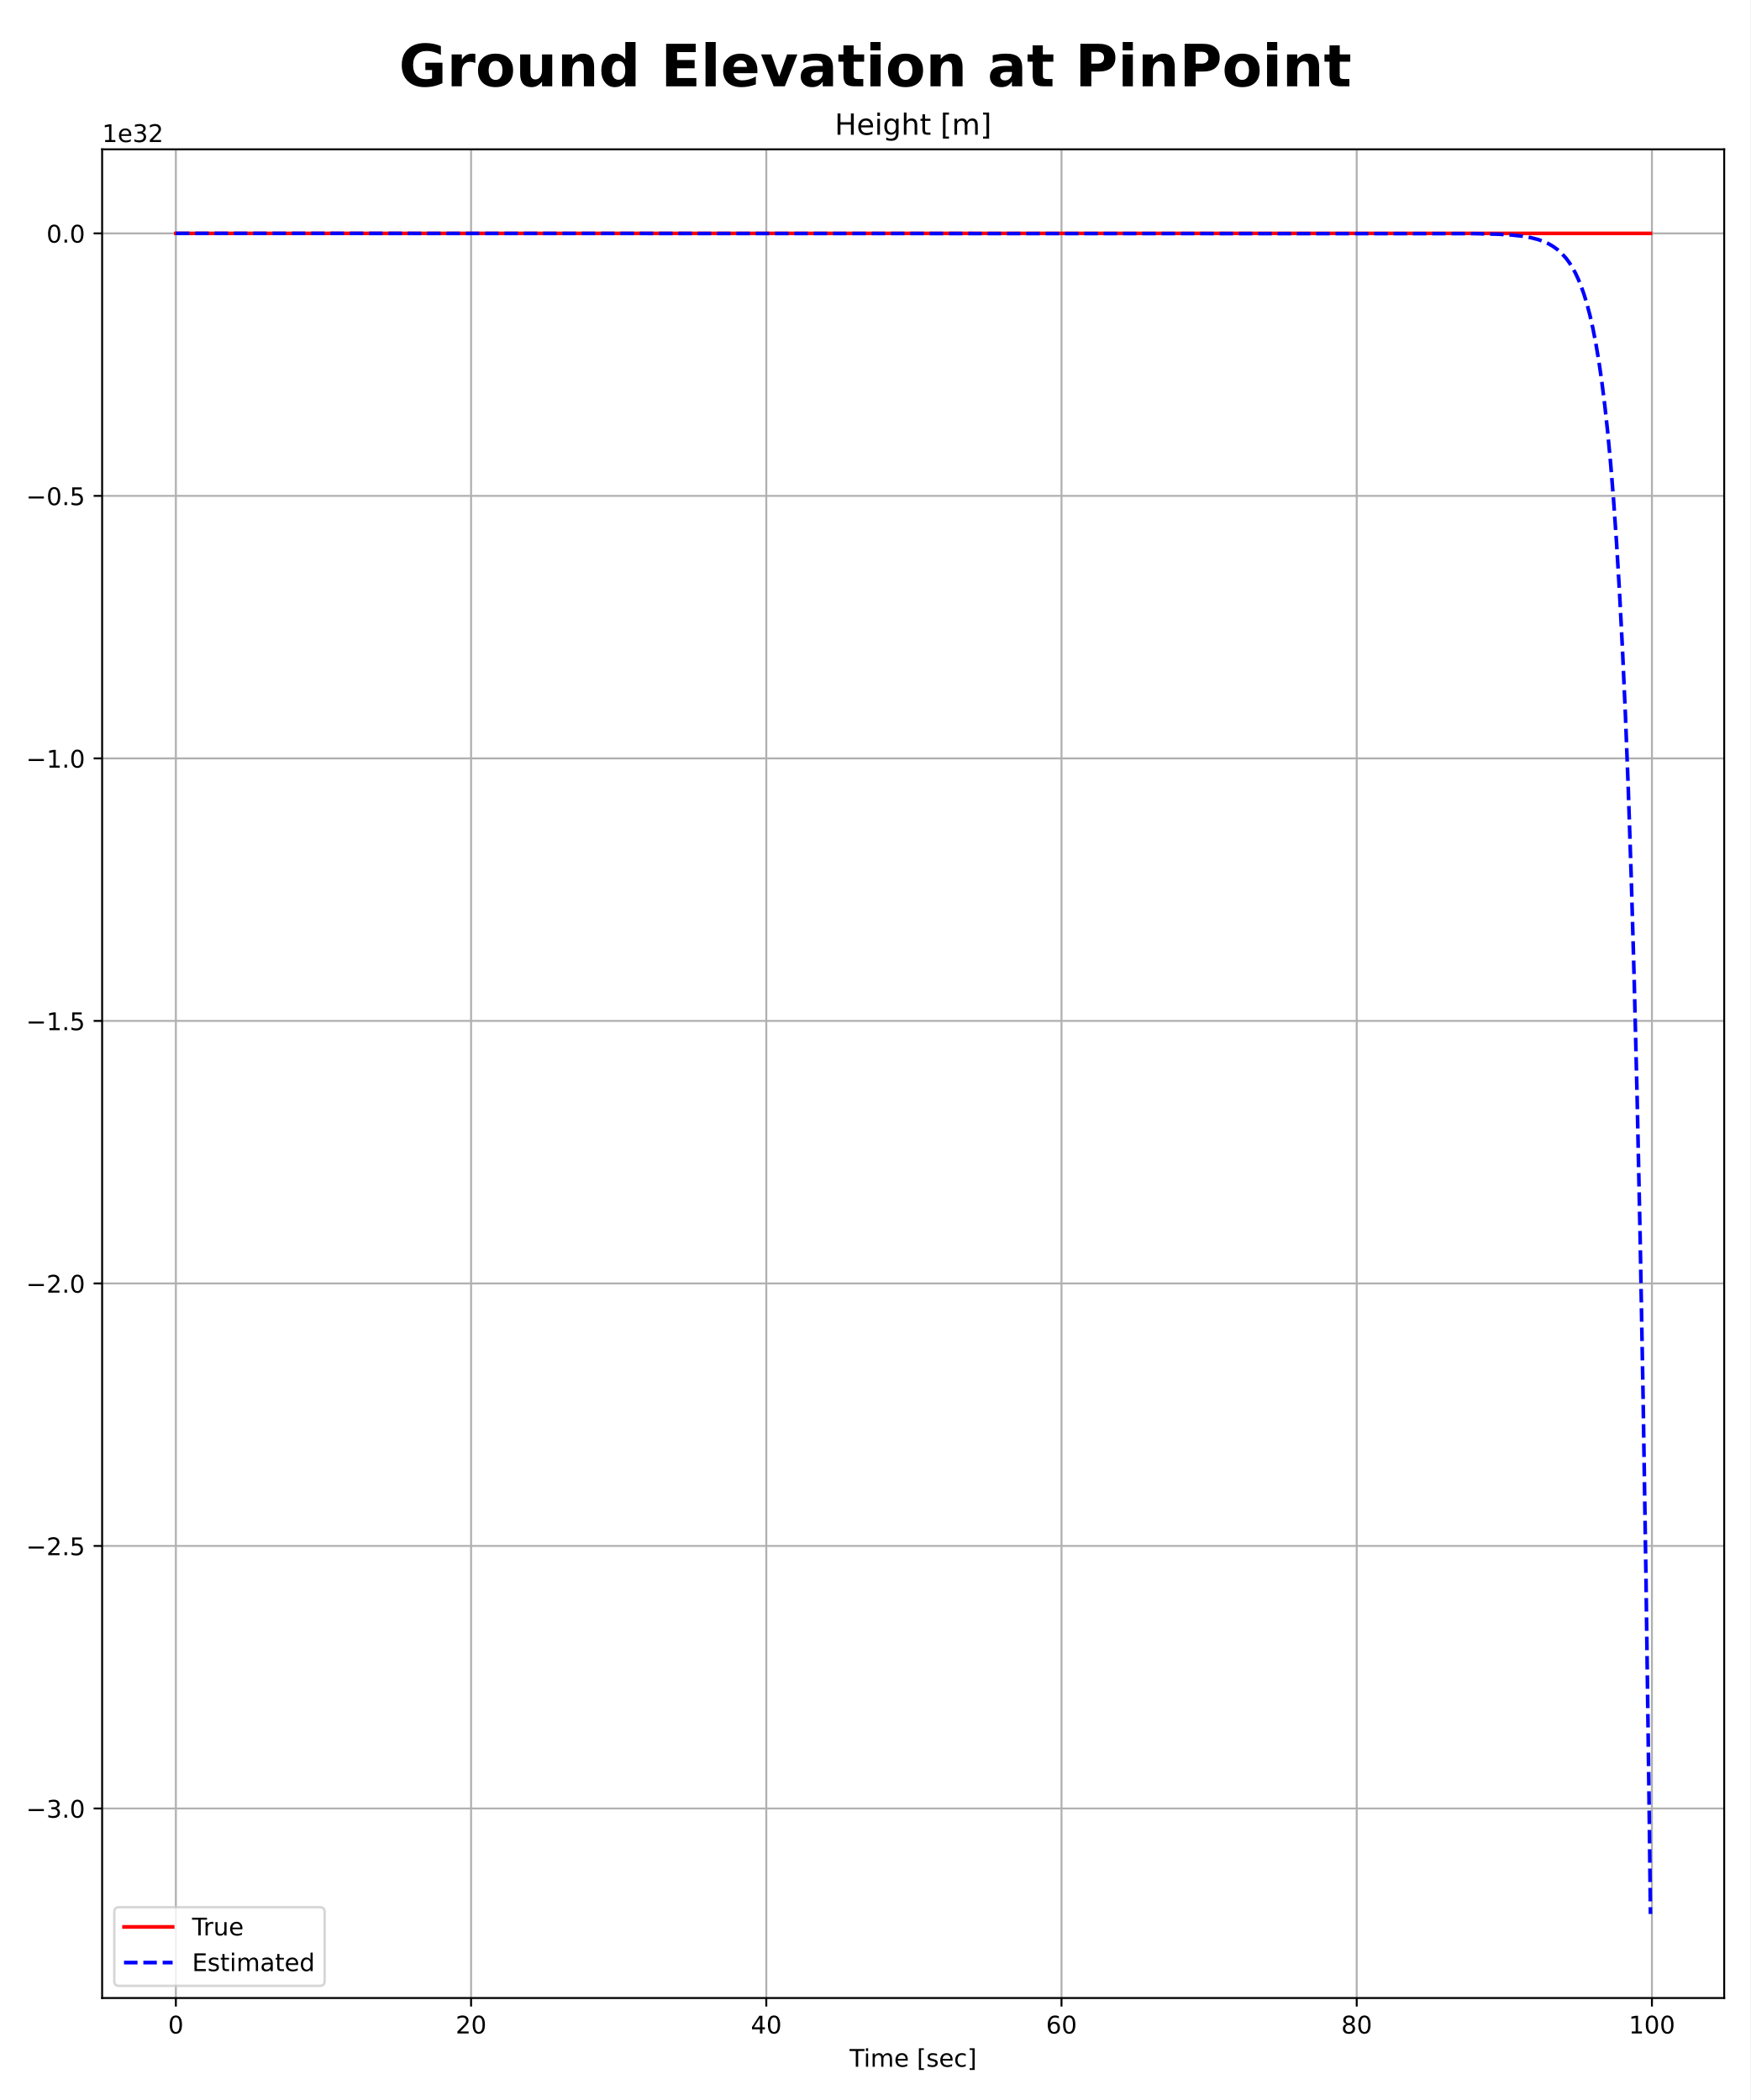
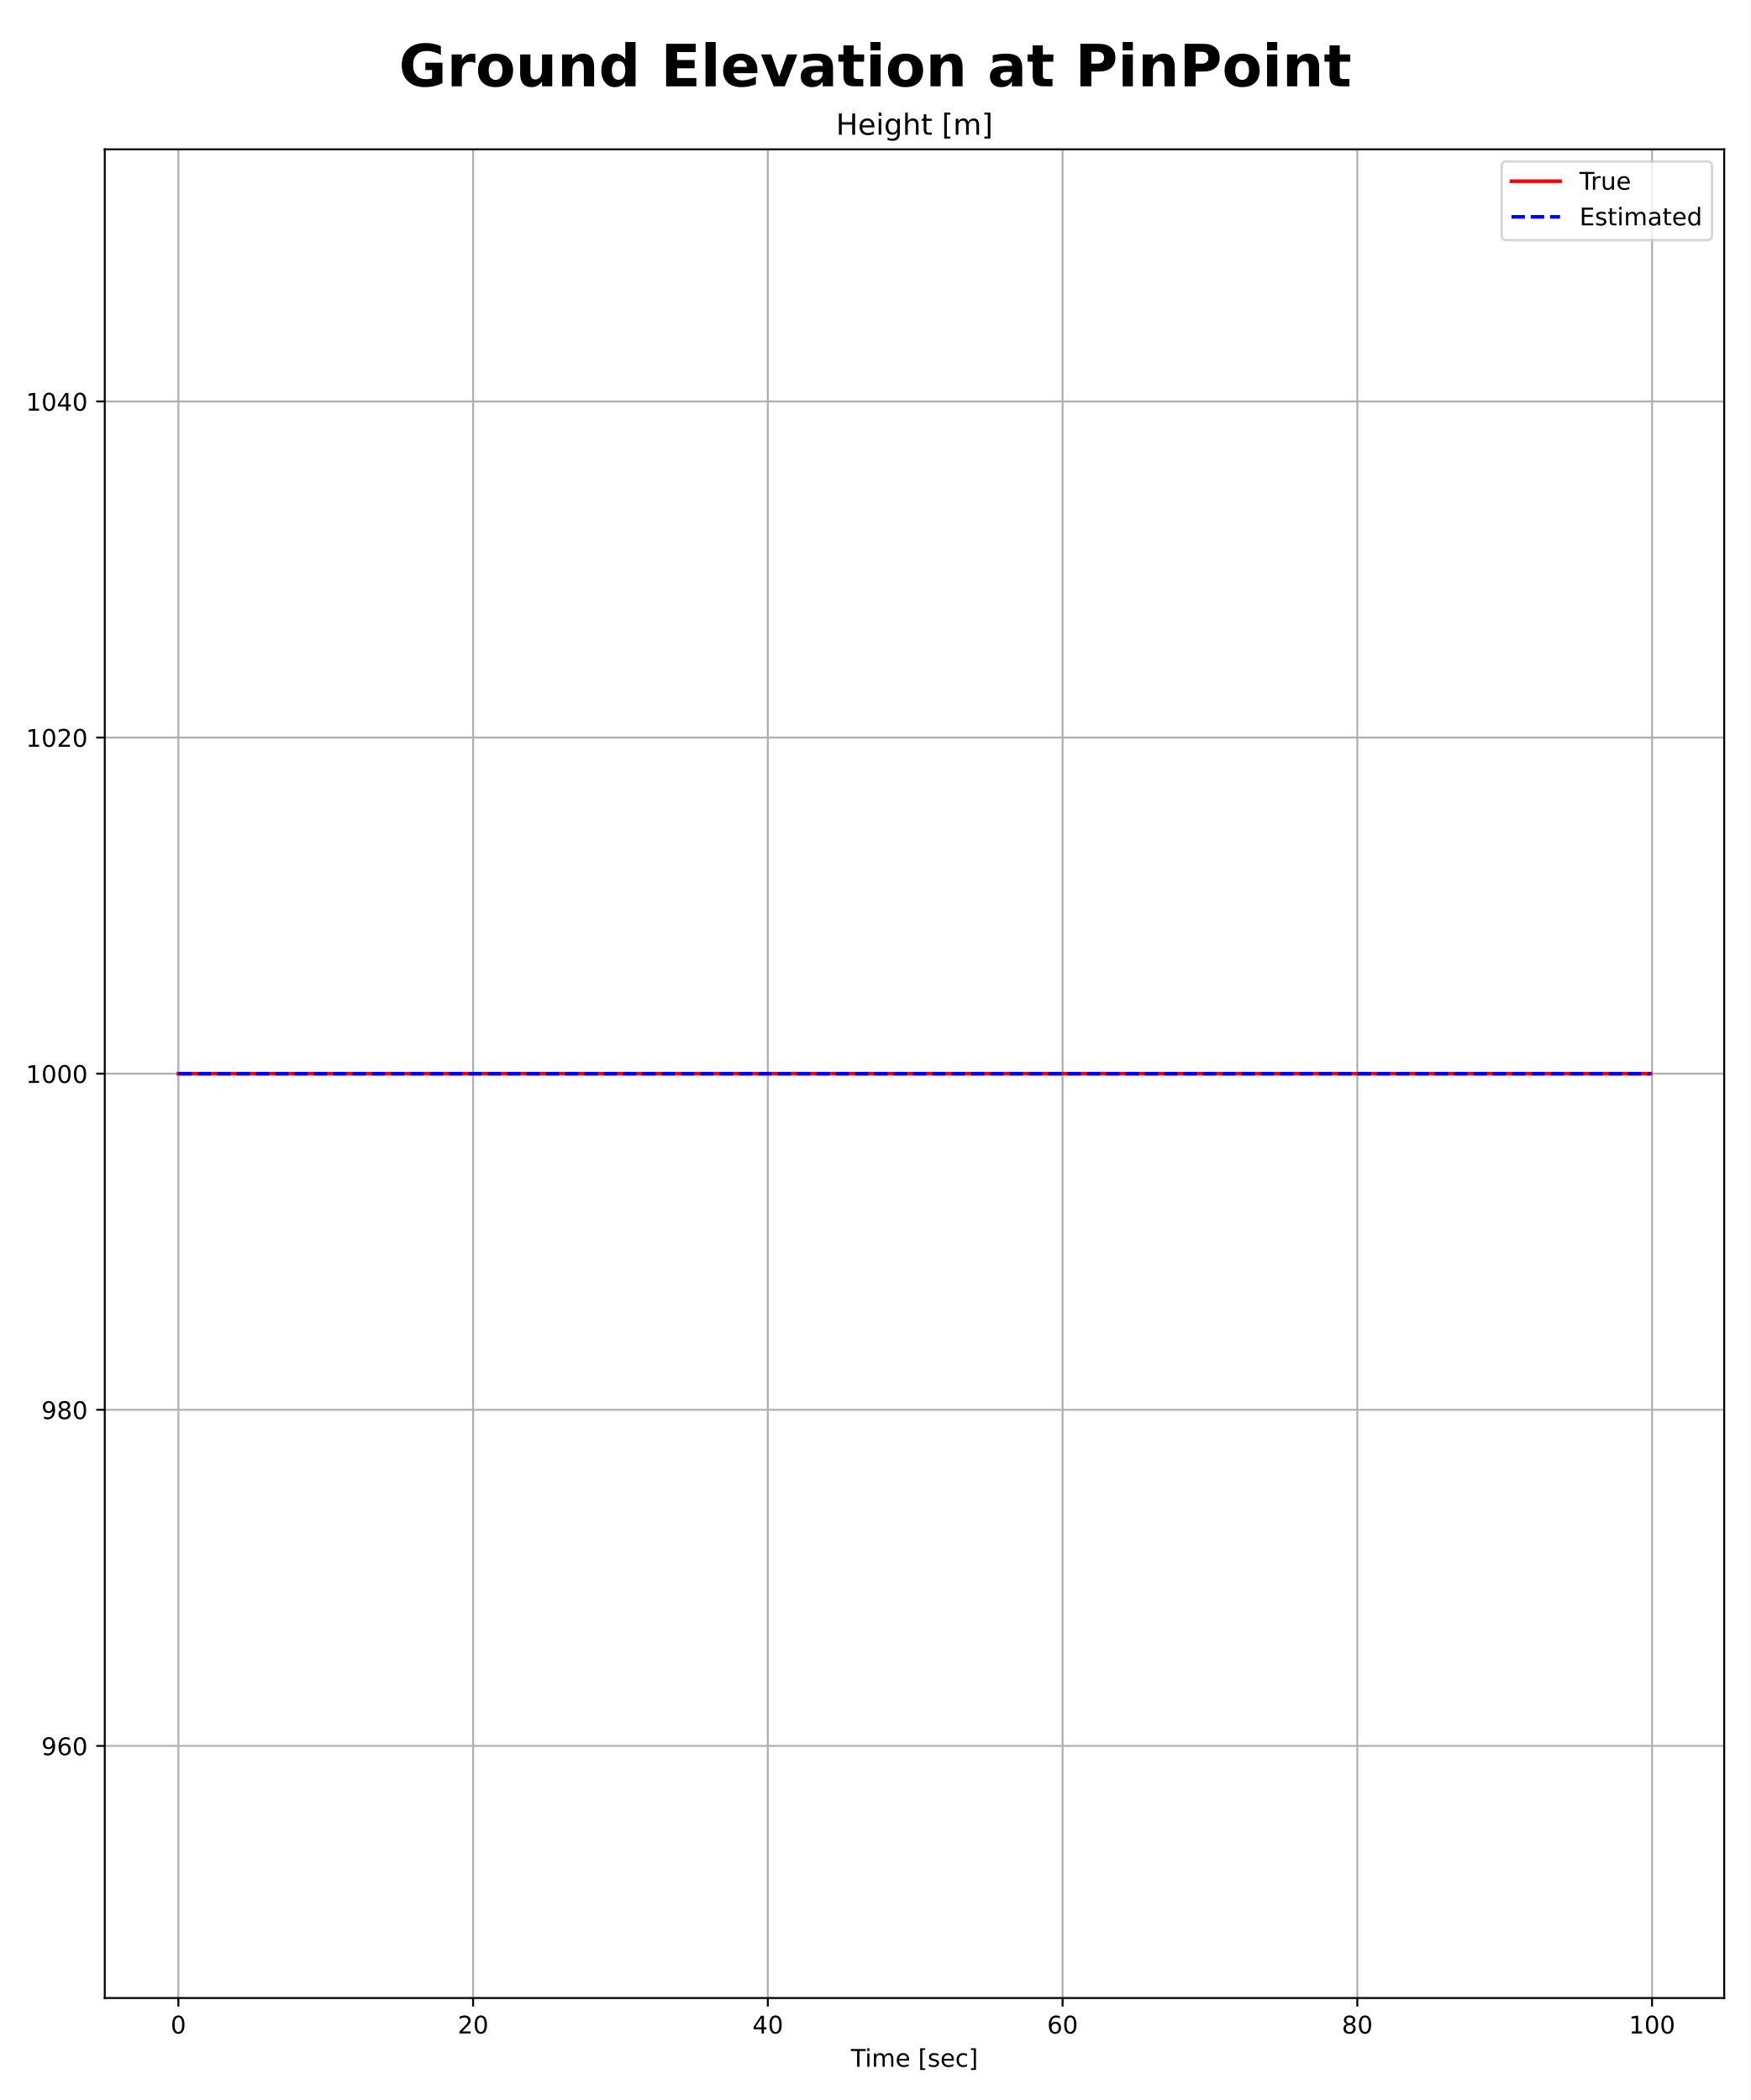
<svg xmlns="http://www.w3.org/2000/svg" xmlns:xlink="http://www.w3.org/1999/xlink" width="720pt" height="864pt" viewBox="0 0 720 864" version="1.1">
  <defs>
    <style type="text/css">*{stroke-linejoin: round; stroke-linecap: butt}</style>
  </defs>
  <g id="figure_1">
    <g id="patch_1">
      <path d="M 0 864  L 720 864  L 720 0  L 0 0  z " style="fill: #ffffff" />
    </g>
    <g id="axes_1">
      <g id="patch_2">
-         <path d="M 42.01 822.04  L 709.2 822.04  L 709.2 61.44  L 42.01 61.44  z " style="fill: #ffffff" />
+         <path d="M 43.09 822.04  L 709.2 822.04  L 709.2 61.44  L 43.09 61.44  z " style="fill: #ffffff" />
      </g>
      <g id="matplotlib.axis_1">
        <g id="xtick_1">
          <g id="line2d_1">
-             <path d="M 72.337 822.04  L 72.337 61.44  " clip-path="url(#p30f914fe43)" style="fill: none; stroke: #b0b0b0; stroke-width: 0.8; stroke-linecap: square" />
+             <path d="M 73.368 822.04  L 73.368 61.44  " clip-path="url(#pec7b6f2ced)" style="fill: none; stroke: #b0b0b0; stroke-width: 0.8; stroke-linecap: square" />
          </g>
          <g id="line2d_2">
            <defs>
-               <path id="ma0a4e37342" d="M 0 0  L 0 3.5  " style="stroke: #000000; stroke-width: 0.8" />
-             </defs>
-             <g>
-               <use xlink:href="#ma0a4e37342" x="72.337" y="822.04" style="stroke: #000000; stroke-width: 0.8" />
+               <path id="m32e6a4d48e" d="M 0 0  L 0 3.5  " style="stroke: #000000; stroke-width: 0.8" />
+             </defs>
+             <g>
+               <use xlink:href="#m32e6a4d48e" x="73.368" y="822.04" style="stroke: #000000; stroke-width: 0.8" />
            </g>
          </g>
          <g id="text_1">
-             <g transform="translate(69.15557 836.6384) scale(0.1 -0.1)">
+             <g transform="translate(70.18648 836.6384) scale(0.1 -0.1)">
              <defs>
                <path id="DejaVuSans-30" d="M 2034 4250  Q 1547 4250 1301 3770  Q 1056 3291 1056 2328  Q 1056 1369 1301 889  Q 1547 409 2034 409  Q 2525 409 2770 889  Q 3016 1369 3016 2328  Q 3016 3291 2770 3770  Q 2525 4250 2034 4250  z M 2034 4750  Q 2819 4750 3233 4129  Q 3647 3509 3647 2328  Q 3647 1150 3233 529  Q 2819 -91 2034 -91  Q 1250 -91 836 529  Q 422 1150 422 2328  Q 422 3509 836 4129  Q 1250 4750 2034 4750  z " transform="scale(0.015625)" />
              </defs>
              <use xlink:href="#DejaVuSans-30" />
            </g>
          </g>
        </g>
        <g id="xtick_2">
          <g id="line2d_3">
-             <path d="M 193.766 822.04  L 193.766 61.44  " clip-path="url(#p30f914fe43)" style="fill: none; stroke: #b0b0b0; stroke-width: 0.8; stroke-linecap: square" />
+             <path d="M 194.6 822.04  L 194.6 61.44  " clip-path="url(#pec7b6f2ced)" style="fill: none; stroke: #b0b0b0; stroke-width: 0.8; stroke-linecap: square" />
          </g>
          <g id="line2d_4">
            <g>
-               <use xlink:href="#ma0a4e37342" x="193.766" y="822.04" style="stroke: #000000; stroke-width: 0.8" />
+               <use xlink:href="#m32e6a4d48e" x="194.6" y="822.04" style="stroke: #000000; stroke-width: 0.8" />
            </g>
          </g>
          <g id="text_2">
-             <g transform="translate(187.403 836.6384) scale(0.1 -0.1)">
+             <g transform="translate(188.2374 836.6384) scale(0.1 -0.1)">
              <defs>
                <path id="DejaVuSans-32" d="M 1228 531  L 3431 531  L 3431 0  L 469 0  L 469 531  Q 828 903 1448 1529  Q 2069 2156 2228 2338  Q 2531 2678 2651 2914  Q 2772 3150 2772 3378  Q 2772 3750 2511 3984  Q 2250 4219 1831 4219  Q 1534 4219 1204 4116  Q 875 4013 500 3803  L 500 4441  Q 881 4594 1212 4672  Q 1544 4750 1819 4750  Q 2544 4750 2975 4387  Q 3406 4025 3406 3419  Q 3406 3131 3298 2873  Q 3191 2616 2906 2266  Q 2828 2175 2409 1742  Q 1991 1309 1228 531  z " transform="scale(0.015625)" />
              </defs>
              <use xlink:href="#DejaVuSans-32" />
              <use xlink:href="#DejaVuSans-30" x="63.623" />
            </g>
          </g>
        </g>
        <g id="xtick_3">
          <g id="line2d_5">
-             <path d="M 315.194 822.04  L 315.194 61.44  " clip-path="url(#p30f914fe43)" style="fill: none; stroke: #b0b0b0; stroke-width: 0.8; stroke-linecap: square" />
+             <path d="M 315.832 822.04  L 315.832 61.44  " clip-path="url(#pec7b6f2ced)" style="fill: none; stroke: #b0b0b0; stroke-width: 0.8; stroke-linecap: square" />
          </g>
          <g id="line2d_6">
            <g>
-               <use xlink:href="#ma0a4e37342" x="315.194" y="822.04" style="stroke: #000000; stroke-width: 0.8" />
+               <use xlink:href="#m32e6a4d48e" x="315.832" y="822.04" style="stroke: #000000; stroke-width: 0.8" />
            </g>
          </g>
          <g id="text_3">
-             <g transform="translate(308.8317 836.6384) scale(0.1 -0.1)">
+             <g transform="translate(309.4695 836.6384) scale(0.1 -0.1)">
              <defs>
                <path id="DejaVuSans-34" d="M 2419 4116  L 825 1625  L 2419 1625  L 2419 4116  z M 2253 4666  L 3047 4666  L 3047 1625  L 3713 1625  L 3713 1100  L 3047 1100  L 3047 0  L 2419 0  L 2419 1100  L 313 1100  L 313 1709  L 2253 4666  z " transform="scale(0.015625)" />
              </defs>
              <use xlink:href="#DejaVuSans-34" />
              <use xlink:href="#DejaVuSans-30" x="63.623" />
            </g>
          </g>
        </g>
        <g id="xtick_4">
          <g id="line2d_7">
-             <path d="M 436.623 822.04  L 436.623 61.44  " clip-path="url(#p30f914fe43)" style="fill: none; stroke: #b0b0b0; stroke-width: 0.8; stroke-linecap: square" />
+             <path d="M 437.064 822.04  L 437.064 61.44  " clip-path="url(#pec7b6f2ced)" style="fill: none; stroke: #b0b0b0; stroke-width: 0.8; stroke-linecap: square" />
          </g>
          <g id="line2d_8">
            <g>
-               <use xlink:href="#ma0a4e37342" x="436.623" y="822.04" style="stroke: #000000; stroke-width: 0.8" />
+               <use xlink:href="#m32e6a4d48e" x="437.064" y="822.04" style="stroke: #000000; stroke-width: 0.8" />
            </g>
          </g>
          <g id="text_4">
-             <g transform="translate(430.2604 836.6384) scale(0.1 -0.1)">
+             <g transform="translate(430.7017 836.6384) scale(0.1 -0.1)">
              <defs>
                <path id="DejaVuSans-36" d="M 2113 2584  Q 1688 2584 1439 2293  Q 1191 2003 1191 1497  Q 1191 994 1439 701  Q 1688 409 2113 409  Q 2538 409 2786 701  Q 3034 994 3034 1497  Q 3034 2003 2786 2293  Q 2538 2584 2113 2584  z M 3366 4563  L 3366 3988  Q 3128 4100 2886 4159  Q 2644 4219 2406 4219  Q 1781 4219 1451 3797  Q 1122 3375 1075 2522  Q 1259 2794 1537 2939  Q 1816 3084 2150 3084  Q 2853 3084 3261 2657  Q 3669 2231 3669 1497  Q 3669 778 3244 343  Q 2819 -91 2113 -91  Q 1303 -91 875 529  Q 447 1150 447 2328  Q 447 3434 972 4092  Q 1497 4750 2381 4750  Q 2619 4750 2861 4703  Q 3103 4656 3366 4563  z " transform="scale(0.015625)" />
              </defs>
              <use xlink:href="#DejaVuSans-36" />
              <use xlink:href="#DejaVuSans-30" x="63.623" />
            </g>
          </g>
        </g>
        <g id="xtick_5">
          <g id="line2d_9">
-             <path d="M 558.052 822.04  L 558.052 61.44  " clip-path="url(#p30f914fe43)" style="fill: none; stroke: #b0b0b0; stroke-width: 0.8; stroke-linecap: square" />
+             <path d="M 558.296 822.04  L 558.296 61.44  " clip-path="url(#pec7b6f2ced)" style="fill: none; stroke: #b0b0b0; stroke-width: 0.8; stroke-linecap: square" />
          </g>
          <g id="line2d_10">
            <g>
-               <use xlink:href="#ma0a4e37342" x="558.052" y="822.04" style="stroke: #000000; stroke-width: 0.8" />
+               <use xlink:href="#m32e6a4d48e" x="558.296" y="822.04" style="stroke: #000000; stroke-width: 0.8" />
            </g>
          </g>
          <g id="text_5">
-             <g transform="translate(551.6891 836.6384) scale(0.1 -0.1)">
+             <g transform="translate(551.9338 836.6384) scale(0.1 -0.1)">
              <defs>
                <path id="DejaVuSans-38" d="M 2034 2216  Q 1584 2216 1326 1975  Q 1069 1734 1069 1313  Q 1069 891 1326 650  Q 1584 409 2034 409  Q 2484 409 2743 651  Q 3003 894 3003 1313  Q 3003 1734 2745 1975  Q 2488 2216 2034 2216  z M 1403 2484  Q 997 2584 770 2862  Q 544 3141 544 3541  Q 544 4100 942 4425  Q 1341 4750 2034 4750  Q 2731 4750 3128 4425  Q 3525 4100 3525 3541  Q 3525 3141 3298 2862  Q 3072 2584 2669 2484  Q 3125 2378 3379 2068  Q 3634 1759 3634 1313  Q 3634 634 3220 271  Q 2806 -91 2034 -91  Q 1263 -91 848 271  Q 434 634 434 1313  Q 434 1759 690 2068  Q 947 2378 1403 2484  z M 1172 3481  Q 1172 3119 1398 2916  Q 1625 2713 2034 2713  Q 2441 2713 2670 2916  Q 2900 3119 2900 3481  Q 2900 3844 2670 4047  Q 2441 4250 2034 4250  Q 1625 4250 1398 4047  Q 1172 3844 1172 3481  z " transform="scale(0.015625)" />
              </defs>
              <use xlink:href="#DejaVuSans-38" />
              <use xlink:href="#DejaVuSans-30" x="63.623" />
            </g>
          </g>
        </g>
        <g id="xtick_6">
          <g id="line2d_11">
-             <path d="M 679.48 822.04  L 679.48 61.44  " clip-path="url(#p30f914fe43)" style="fill: none; stroke: #b0b0b0; stroke-width: 0.8; stroke-linecap: square" />
+             <path d="M 679.528 822.04  L 679.528 61.44  " clip-path="url(#pec7b6f2ced)" style="fill: none; stroke: #b0b0b0; stroke-width: 0.8; stroke-linecap: square" />
          </g>
          <g id="line2d_12">
            <g>
-               <use xlink:href="#ma0a4e37342" x="679.48" y="822.04" style="stroke: #000000; stroke-width: 0.8" />
+               <use xlink:href="#m32e6a4d48e" x="679.528" y="822.04" style="stroke: #000000; stroke-width: 0.8" />
            </g>
          </g>
          <g id="text_6">
-             <g transform="translate(669.9366 836.6384) scale(0.1 -0.1)">
+             <g transform="translate(669.9847 836.6384) scale(0.1 -0.1)">
              <defs>
                <path id="DejaVuSans-31" d="M 794 531  L 1825 531  L 1825 4091  L 703 3866  L 703 4441  L 1819 4666  L 2450 4666  L 2450 531  L 3481 531  L 3481 0  L 794 0  L 794 531  z " transform="scale(0.015625)" />
              </defs>
              <use xlink:href="#DejaVuSans-31" />
              <use xlink:href="#DejaVuSans-30" x="63.623" />
              <use xlink:href="#DejaVuSans-30" x="127.246" />
            </g>
          </g>
        </g>
        <g id="text_7">
-           <g transform="translate(349.4503 850.3166) scale(0.1 -0.1)">
+           <g transform="translate(349.9903 850.3166) scale(0.1 -0.1)">
            <defs>
              <path id="DejaVuSans-54" d="M -19 4666  L 3928 4666  L 3928 4134  L 2272 4134  L 2272 0  L 1638 0  L 1638 4134  L -19 4134  L -19 4666  z " transform="scale(0.015625)" />
              <path id="DejaVuSans-69" d="M 603 3500  L 1178 3500  L 1178 0  L 603 0  L 603 3500  z M 603 4863  L 1178 4863  L 1178 4134  L 603 4134  L 603 4863  z " transform="scale(0.015625)" />
              <path id="DejaVuSans-6d" d="M 3328 2828  Q 3544 3216 3844 3400  Q 4144 3584 4550 3584  Q 5097 3584 5394 3201  Q 5691 2819 5691 2113  L 5691 0  L 5113 0  L 5113 2094  Q 5113 2597 4934 2840  Q 4756 3084 4391 3084  Q 3944 3084 3684 2787  Q 3425 2491 3425 1978  L 3425 0  L 2847 0  L 2847 2094  Q 2847 2600 2669 2842  Q 2491 3084 2119 3084  Q 1678 3084 1418 2786  Q 1159 2488 1159 1978  L 1159 0  L 581 0  L 581 3500  L 1159 3500  L 1159 2956  Q 1356 3278 1631 3431  Q 1906 3584 2284 3584  Q 2666 3584 2933 3390  Q 3200 3197 3328 2828  z " transform="scale(0.015625)" />
              <path id="DejaVuSans-65" d="M 3597 1894  L 3597 1613  L 953 1613  Q 991 1019 1311 708  Q 1631 397 2203 397  Q 2534 397 2845 478  Q 3156 559 3463 722  L 3463 178  Q 3153 47 2828 -22  Q 2503 -91 2169 -91  Q 1331 -91 842 396  Q 353 884 353 1716  Q 353 2575 817 3079  Q 1281 3584 2069 3584  Q 2775 3584 3186 3129  Q 3597 2675 3597 1894  z M 3022 2063  Q 3016 2534 2758 2815  Q 2500 3097 2075 3097  Q 1594 3097 1305 2825  Q 1016 2553 972 2059  L 3022 2063  z " transform="scale(0.015625)" />
              <path id="DejaVuSans-20" transform="scale(0.015625)" />
              <path id="DejaVuSans-5b" d="M 550 4863  L 1875 4863  L 1875 4416  L 1125 4416  L 1125 -397  L 1875 -397  L 1875 -844  L 550 -844  L 550 4863  z " transform="scale(0.015625)" />
              <path id="DejaVuSans-73" d="M 2834 3397  L 2834 2853  Q 2591 2978 2328 3040  Q 2066 3103 1784 3103  Q 1356 3103 1142 2972  Q 928 2841 928 2578  Q 928 2378 1081 2264  Q 1234 2150 1697 2047  L 1894 2003  Q 2506 1872 2764 1633  Q 3022 1394 3022 966  Q 3022 478 2636 193  Q 2250 -91 1575 -91  Q 1294 -91 989 -36  Q 684 19 347 128  L 347 722  Q 666 556 975 473  Q 1284 391 1588 391  Q 1994 391 2212 530  Q 2431 669 2431 922  Q 2431 1156 2273 1281  Q 2116 1406 1581 1522  L 1381 1569  Q 847 1681 609 1914  Q 372 2147 372 2553  Q 372 3047 722 3315  Q 1072 3584 1716 3584  Q 2034 3584 2315 3537  Q 2597 3491 2834 3397  z " transform="scale(0.015625)" />
              <path id="DejaVuSans-63" d="M 3122 3366  L 3122 2828  Q 2878 2963 2633 3030  Q 2388 3097 2138 3097  Q 1578 3097 1268 2742  Q 959 2388 959 1747  Q 959 1106 1268 751  Q 1578 397 2138 397  Q 2388 397 2633 464  Q 2878 531 3122 666  L 3122 134  Q 2881 22 2623 -34  Q 2366 -91 2075 -91  Q 1284 -91 818 406  Q 353 903 353 1747  Q 353 2603 823 3093  Q 1294 3584 2113 3584  Q 2378 3584 2631 3529  Q 2884 3475 3122 3366  z " transform="scale(0.015625)" />
              <path id="DejaVuSans-5d" d="M 1947 4863  L 1947 -844  L 622 -844  L 622 -397  L 1369 -397  L 1369 4416  L 622 4416  L 622 4863  L 1947 4863  z " transform="scale(0.015625)" />
            </defs>
            <use xlink:href="#DejaVuSans-54" />
            <use xlink:href="#DejaVuSans-69" x="57.959" />
            <use xlink:href="#DejaVuSans-6d" x="85.742" />
            <use xlink:href="#DejaVuSans-65" x="183.154" />
            <use xlink:href="#DejaVuSans-20" x="244.678" />
            <use xlink:href="#DejaVuSans-5b" x="276.465" />
            <use xlink:href="#DejaVuSans-73" x="315.479" />
            <use xlink:href="#DejaVuSans-65" x="367.578" />
            <use xlink:href="#DejaVuSans-63" x="429.102" />
            <use xlink:href="#DejaVuSans-5d" x="484.082" />
          </g>
        </g>
      </g>
      <g id="matplotlib.axis_2">
        <g id="ytick_1">
          <g id="line2d_13">
-             <path d="M 42.01 744.053  L 709.2 744.053  " clip-path="url(#p30f914fe43)" style="fill: none; stroke: #b0b0b0; stroke-width: 0.8; stroke-linecap: square" />
+             <path d="M 43.09 718.322  L 709.2 718.322  " clip-path="url(#pec7b6f2ced)" style="fill: none; stroke: #b0b0b0; stroke-width: 0.8; stroke-linecap: square" />
          </g>
          <g id="line2d_14">
            <defs>
-               <path id="m4c9b4d3def" d="M 0 0  L -3.5 0  " style="stroke: #000000; stroke-width: 0.8" />
-             </defs>
-             <g>
-               <use xlink:href="#m4c9b4d3def" x="42.01" y="744.053" style="stroke: #000000; stroke-width: 0.8" />
+               <path id="md4c9e61e6e" d="M 0 0  L -3.5 0  " style="stroke: #000000; stroke-width: 0.8" />
+             </defs>
+             <g>
+               <use xlink:href="#md4c9e61e6e" x="43.09" y="718.322" style="stroke: #000000; stroke-width: 0.8" />
            </g>
          </g>
          <g id="text_8">
-             <g transform="translate(10.72719 747.8519) scale(0.1 -0.1)">
-               <defs>
-                 <path id="DejaVuSans-2212" d="M 678 2272  L 4684 2272  L 4684 1741  L 678 1741  L 678 2272  z " transform="scale(0.015625)" />
-                 <path id="DejaVuSans-33" d="M 2597 2516  Q 3050 2419 3304 2112  Q 3559 1806 3559 1356  Q 3559 666 3084 287  Q 2609 -91 1734 -91  Q 1441 -91 1130 -33  Q 819 25 488 141  L 488 750  Q 750 597 1062 519  Q 1375 441 1716 441  Q 2309 441 2620 675  Q 2931 909 2931 1356  Q 2931 1769 2642 2001  Q 2353 2234 1838 2234  L 1294 2234  L 1294 2753  L 1863 2753  Q 2328 2753 2575 2939  Q 2822 3125 2822 3475  Q 2822 3834 2567 4026  Q 2313 4219 1838 4219  Q 1578 4219 1281 4162  Q 984 4106 628 3988  L 628 4550  Q 988 4650 1302 4700  Q 1616 4750 1894 4750  Q 2613 4750 3031 4423  Q 3450 4097 3450 3541  Q 3450 3153 3228 2886  Q 3006 2619 2597 2516  z " transform="scale(0.015625)" />
-                 <path id="DejaVuSans-2e" d="M 684 794  L 1344 794  L 1344 0  L 684 0  L 684 794  z " transform="scale(0.015625)" />
-               </defs>
-               <use xlink:href="#DejaVuSans-2212" />
-               <use xlink:href="#DejaVuSans-33" x="83.789" />
-               <use xlink:href="#DejaVuSans-2e" x="147.412" />
-               <use xlink:href="#DejaVuSans-30" x="179.199" />
+             <g transform="translate(17.0025 722.121) scale(0.1 -0.1)">
+               <defs>
+                 <path id="DejaVuSans-39" d="M 703 97  L 703 672  Q 941 559 1184 500  Q 1428 441 1663 441  Q 2288 441 2617 861  Q 2947 1281 2994 2138  Q 2813 1869 2534 1725  Q 2256 1581 1919 1581  Q 1219 1581 811 2004  Q 403 2428 403 3163  Q 403 3881 828 4315  Q 1253 4750 1959 4750  Q 2769 4750 3195 4129  Q 3622 3509 3622 2328  Q 3622 1225 3098 567  Q 2575 -91 1691 -91  Q 1453 -91 1209 -44  Q 966 3 703 97  z M 1959 2075  Q 2384 2075 2632 2365  Q 2881 2656 2881 3163  Q 2881 3666 2632 3958  Q 2384 4250 1959 4250  Q 1534 4250 1286 3958  Q 1038 3666 1038 3163  Q 1038 2656 1286 2365  Q 1534 2075 1959 2075  z " transform="scale(0.015625)" />
+               </defs>
+               <use xlink:href="#DejaVuSans-39" />
+               <use xlink:href="#DejaVuSans-36" x="63.623" />
+               <use xlink:href="#DejaVuSans-30" x="127.246" />
            </g>
          </g>
        </g>
        <g id="ytick_2">
          <g id="line2d_15">
-             <path d="M 42.01 636.046  L 709.2 636.046  " clip-path="url(#p30f914fe43)" style="fill: none; stroke: #b0b0b0; stroke-width: 0.8; stroke-linecap: square" />
+             <path d="M 43.09 580.031  L 709.2 580.031  " clip-path="url(#pec7b6f2ced)" style="fill: none; stroke: #b0b0b0; stroke-width: 0.8; stroke-linecap: square" />
          </g>
          <g id="line2d_16">
            <g>
-               <use xlink:href="#m4c9b4d3def" x="42.01" y="636.046" style="stroke: #000000; stroke-width: 0.8" />
+               <use xlink:href="#md4c9e61e6e" x="43.09" y="580.031" style="stroke: #000000; stroke-width: 0.8" />
            </g>
          </g>
          <g id="text_9">
-             <g transform="translate(10.72719 639.8453) scale(0.1 -0.1)">
-               <defs>
-                 <path id="DejaVuSans-35" d="M 691 4666  L 3169 4666  L 3169 4134  L 1269 4134  L 1269 2991  Q 1406 3038 1543 3061  Q 1681 3084 1819 3084  Q 2600 3084 3056 2656  Q 3513 2228 3513 1497  Q 3513 744 3044 326  Q 2575 -91 1722 -91  Q 1428 -91 1123 -41  Q 819 9 494 109  L 494 744  Q 775 591 1075 516  Q 1375 441 1709 441  Q 2250 441 2565 725  Q 2881 1009 2881 1497  Q 2881 1984 2565 2268  Q 2250 2553 1709 2553  Q 1456 2553 1204 2497  Q 953 2441 691 2322  L 691 4666  z " transform="scale(0.015625)" />
-               </defs>
-               <use xlink:href="#DejaVuSans-2212" />
-               <use xlink:href="#DejaVuSans-32" x="83.789" />
-               <use xlink:href="#DejaVuSans-2e" x="147.412" />
-               <use xlink:href="#DejaVuSans-35" x="179.199" />
+             <g transform="translate(17.0025 583.8301) scale(0.1 -0.1)">
+               <use xlink:href="#DejaVuSans-39" />
+               <use xlink:href="#DejaVuSans-38" x="63.623" />
+               <use xlink:href="#DejaVuSans-30" x="127.246" />
            </g>
          </g>
        </g>
        <g id="ytick_3">
          <g id="line2d_17">
-             <path d="M 42.01 528.039  L 709.2 528.039  " clip-path="url(#p30f914fe43)" style="fill: none; stroke: #b0b0b0; stroke-width: 0.8; stroke-linecap: square" />
+             <path d="M 43.09 441.74  L 709.2 441.74  " clip-path="url(#pec7b6f2ced)" style="fill: none; stroke: #b0b0b0; stroke-width: 0.8; stroke-linecap: square" />
          </g>
          <g id="line2d_18">
            <g>
-               <use xlink:href="#m4c9b4d3def" x="42.01" y="528.039" style="stroke: #000000; stroke-width: 0.8" />
+               <use xlink:href="#md4c9e61e6e" x="43.09" y="441.74" style="stroke: #000000; stroke-width: 0.8" />
            </g>
          </g>
          <g id="text_10">
-             <g transform="translate(10.72719 531.8386) scale(0.1 -0.1)">
-               <use xlink:href="#DejaVuSans-2212" />
-               <use xlink:href="#DejaVuSans-32" x="83.789" />
-               <use xlink:href="#DejaVuSans-2e" x="147.412" />
-               <use xlink:href="#DejaVuSans-30" x="179.199" />
+             <g transform="translate(10.64 445.5392) scale(0.1 -0.1)">
+               <use xlink:href="#DejaVuSans-31" />
+               <use xlink:href="#DejaVuSans-30" x="63.623" />
+               <use xlink:href="#DejaVuSans-30" x="127.246" />
+               <use xlink:href="#DejaVuSans-30" x="190.869" />
            </g>
          </g>
        </g>
        <g id="ytick_4">
          <g id="line2d_19">
-             <path d="M 42.01 420.033  L 709.2 420.033  " clip-path="url(#p30f914fe43)" style="fill: none; stroke: #b0b0b0; stroke-width: 0.8; stroke-linecap: square" />
+             <path d="M 43.09 303.449  L 709.2 303.449  " clip-path="url(#pec7b6f2ced)" style="fill: none; stroke: #b0b0b0; stroke-width: 0.8; stroke-linecap: square" />
          </g>
          <g id="line2d_20">
            <g>
-               <use xlink:href="#m4c9b4d3def" x="42.01" y="420.033" style="stroke: #000000; stroke-width: 0.8" />
+               <use xlink:href="#md4c9e61e6e" x="43.09" y="303.449" style="stroke: #000000; stroke-width: 0.8" />
            </g>
          </g>
          <g id="text_11">
-             <g transform="translate(10.72719 423.8319) scale(0.1 -0.1)">
-               <use xlink:href="#DejaVuSans-2212" />
-               <use xlink:href="#DejaVuSans-31" x="83.789" />
-               <use xlink:href="#DejaVuSans-2e" x="147.412" />
-               <use xlink:href="#DejaVuSans-35" x="179.199" />
+             <g transform="translate(10.64 307.2483) scale(0.1 -0.1)">
+               <use xlink:href="#DejaVuSans-31" />
+               <use xlink:href="#DejaVuSans-30" x="63.623" />
+               <use xlink:href="#DejaVuSans-32" x="127.246" />
+               <use xlink:href="#DejaVuSans-30" x="190.869" />
            </g>
          </g>
        </g>
        <g id="ytick_5">
          <g id="line2d_21">
-             <path d="M 42.01 312.026  L 709.2 312.026  " clip-path="url(#p30f914fe43)" style="fill: none; stroke: #b0b0b0; stroke-width: 0.8; stroke-linecap: square" />
+             <path d="M 43.09 165.158  L 709.2 165.158  " clip-path="url(#pec7b6f2ced)" style="fill: none; stroke: #b0b0b0; stroke-width: 0.8; stroke-linecap: square" />
          </g>
          <g id="line2d_22">
            <g>
-               <use xlink:href="#m4c9b4d3def" x="42.01" y="312.026" style="stroke: #000000; stroke-width: 0.8" />
+               <use xlink:href="#md4c9e61e6e" x="43.09" y="165.158" style="stroke: #000000; stroke-width: 0.8" />
            </g>
          </g>
          <g id="text_12">
-             <g transform="translate(10.72719 315.8253) scale(0.1 -0.1)">
-               <use xlink:href="#DejaVuSans-2212" />
-               <use xlink:href="#DejaVuSans-31" x="83.789" />
-               <use xlink:href="#DejaVuSans-2e" x="147.412" />
-               <use xlink:href="#DejaVuSans-30" x="179.199" />
-             </g>
-           </g>
-         </g>
-         <g id="ytick_6">
-           <g id="line2d_23">
-             <path d="M 42.01 204.019  L 709.2 204.019  " clip-path="url(#p30f914fe43)" style="fill: none; stroke: #b0b0b0; stroke-width: 0.8; stroke-linecap: square" />
-           </g>
-           <g id="line2d_24">
-             <g>
-               <use xlink:href="#m4c9b4d3def" x="42.01" y="204.019" style="stroke: #000000; stroke-width: 0.8" />
-             </g>
-           </g>
-           <g id="text_13">
-             <g transform="translate(10.72719 207.8186) scale(0.1 -0.1)">
-               <use xlink:href="#DejaVuSans-2212" />
-               <use xlink:href="#DejaVuSans-30" x="83.789" />
-               <use xlink:href="#DejaVuSans-2e" x="147.412" />
-               <use xlink:href="#DejaVuSans-35" x="179.199" />
-             </g>
-           </g>
-         </g>
-         <g id="ytick_7">
-           <g id="line2d_25">
-             <path d="M 42.01 96.013  L 709.2 96.013  " clip-path="url(#p30f914fe43)" style="fill: none; stroke: #b0b0b0; stroke-width: 0.8; stroke-linecap: square" />
-           </g>
-           <g id="line2d_26">
-             <g>
-               <use xlink:href="#m4c9b4d3def" x="42.01" y="96.013" style="stroke: #000000; stroke-width: 0.8" />
-             </g>
-           </g>
-           <g id="text_14">
-             <g transform="translate(19.10687 99.81195) scale(0.1 -0.1)">
-               <use xlink:href="#DejaVuSans-30" />
-               <use xlink:href="#DejaVuSans-2e" x="63.623" />
-               <use xlink:href="#DejaVuSans-30" x="95.41" />
-             </g>
-           </g>
-         </g>
-         <g id="text_15">
-           <g transform="translate(42.01 58.44) scale(0.1 -0.1)">
-             <use xlink:href="#DejaVuSans-31" />
-             <use xlink:href="#DejaVuSans-65" x="63.623" />
-             <use xlink:href="#DejaVuSans-33" x="125.146" />
-             <use xlink:href="#DejaVuSans-32" x="188.77" />
-           </g>
-         </g>
-       </g>
-       <g id="line2d_27">
-         <path d="M 72.337 96.013  L 678.873 96.013  L 678.873 96.013  " clip-path="url(#p30f914fe43)" style="fill: none; stroke: #ff0000; stroke-width: 1.5; stroke-linecap: square" />
-       </g>
-       <g id="line2d_28">
-         <path d="M 72.337 96.013  L 606.623 96.12  L 616.337 96.363  L 621.802 96.692  L 626.052 97.151  L 629.695 97.783  L 632.73 98.571  L 635.159 99.448  L 636.98 100.298  L 638.802 101.358  L 640.623 102.681  L 642.445 104.33  L 644.266 106.387  L 645.48 108.034  L 646.695 109.943  L 647.909 112.154  L 649.123 114.717  L 650.337 117.686  L 651.552 121.127  L 652.766 125.114  L 653.98 129.734  L 655.195 135.088  L 656.409 141.291  L 657.623 148.48  L 658.837 156.809  L 660.052 166.461  L 661.266 177.645  L 662.48 190.605  L 663.695 205.623  L 664.909 223.024  L 666.123 243.188  L 667.337 266.554  L 668.552 293.629  L 669.766 325.002  L 670.98 361.356  L 672.195 403.482  L 673.409 452.295  L 674.623 508.858  L 675.837 574.401  L 677.052 650.35  L 678.266 738.356  L 678.873 787.467  L 678.873 787.467  " clip-path="url(#p30f914fe43)" style="fill: none; stroke-dasharray: 5.55,2.4; stroke-dashoffset: 0; stroke: #0000ff; stroke-width: 1.5" />
+             <g transform="translate(10.64 168.9574) scale(0.1 -0.1)">
+               <use xlink:href="#DejaVuSans-31" />
+               <use xlink:href="#DejaVuSans-30" x="63.623" />
+               <use xlink:href="#DejaVuSans-34" x="127.246" />
+               <use xlink:href="#DejaVuSans-30" x="190.869" />
+             </g>
+           </g>
+         </g>
+       </g>
+       <g id="line2d_23">
+         <path d="M 73.368 441.74  L 678.922 441.74  L 678.922 441.74  " clip-path="url(#pec7b6f2ced)" style="fill: none; stroke: #ff0000; stroke-width: 1.5; stroke-linecap: square" />
+       </g>
+       <g id="line2d_24">
+         <path d="M 73.368 441.74  L 678.922 441.74  L 678.922 441.74  " clip-path="url(#pec7b6f2ced)" style="fill: none; stroke-dasharray: 5.55,2.4; stroke-dashoffset: 0; stroke: #0000ff; stroke-width: 1.5" />
      </g>
      <g id="patch_3">
-         <path d="M 42.01 822.04  L 42.01 61.44  " style="fill: none; stroke: #000000; stroke-width: 0.8; stroke-linejoin: miter; stroke-linecap: square" />
+         <path d="M 43.09 822.04  L 43.09 61.44  " style="fill: none; stroke: #000000; stroke-width: 0.8; stroke-linejoin: miter; stroke-linecap: square" />
      </g>
      <g id="patch_4">
        <path d="M 709.2 822.04  L 709.2 61.44  " style="fill: none; stroke: #000000; stroke-width: 0.8; stroke-linejoin: miter; stroke-linecap: square" />
      </g>
      <g id="patch_5">
-         <path d="M 42.01 822.04  L 709.2 822.04  " style="fill: none; stroke: #000000; stroke-width: 0.8; stroke-linejoin: miter; stroke-linecap: square" />
+         <path d="M 43.09 822.04  L 709.2 822.04  " style="fill: none; stroke: #000000; stroke-width: 0.8; stroke-linejoin: miter; stroke-linecap: square" />
      </g>
      <g id="patch_6">
-         <path d="M 42.01 61.44  L 709.2 61.44  " style="fill: none; stroke: #000000; stroke-width: 0.8; stroke-linejoin: miter; stroke-linecap: square" />
-       </g>
-       <g id="text_16">
-         <g transform="translate(343.3372 55.44) scale(0.12 -0.12)">
+         <path d="M 43.09 61.44  L 709.2 61.44  " style="fill: none; stroke: #000000; stroke-width: 0.8; stroke-linejoin: miter; stroke-linecap: square" />
+       </g>
+       <g id="text_13">
+         <g transform="translate(343.8772 55.44) scale(0.12 -0.12)">
          <defs>
            <path id="DejaVuSans-48" d="M 628 4666  L 1259 4666  L 1259 2753  L 3553 2753  L 3553 4666  L 4184 4666  L 4184 0  L 3553 0  L 3553 2222  L 1259 2222  L 1259 0  L 628 0  L 628 4666  z " transform="scale(0.015625)" />
            <path id="DejaVuSans-67" d="M 2906 1791  Q 2906 2416 2648 2759  Q 2391 3103 1925 3103  Q 1463 3103 1205 2759  Q 947 2416 947 1791  Q 947 1169 1205 825  Q 1463 481 1925 481  Q 2391 481 2648 825  Q 2906 1169 2906 1791  z M 3481 434  Q 3481 -459 3084 -895  Q 2688 -1331 1869 -1331  Q 1566 -1331 1297 -1286  Q 1028 -1241 775 -1147  L 775 -588  Q 1028 -725 1275 -790  Q 1522 -856 1778 -856  Q 2344 -856 2625 -561  Q 2906 -266 2906 331  L 2906 616  Q 2728 306 2450 153  Q 2172 0 1784 0  Q 1141 0 747 490  Q 353 981 353 1791  Q 353 2603 747 3093  Q 1141 3584 1784 3584  Q 2172 3584 2450 3431  Q 2728 3278 2906 2969  L 2906 3500  L 3481 3500  L 3481 434  z " transform="scale(0.015625)" />
            <path id="DejaVuSans-68" d="M 3513 2113  L 3513 0  L 2938 0  L 2938 2094  Q 2938 2591 2744 2837  Q 2550 3084 2163 3084  Q 1697 3084 1428 2787  Q 1159 2491 1159 1978  L 1159 0  L 581 0  L 581 4863  L 1159 4863  L 1159 2956  Q 1366 3272 1645 3428  Q 1925 3584 2291 3584  Q 2894 3584 3203 3211  Q 3513 2838 3513 2113  z " transform="scale(0.015625)" />
            <path id="DejaVuSans-74" d="M 1172 4494  L 1172 3500  L 2356 3500  L 2356 3053  L 1172 3053  L 1172 1153  Q 1172 725 1289 603  Q 1406 481 1766 481  L 2356 481  L 2356 0  L 1766 0  Q 1100 0 847 248  Q 594 497 594 1153  L 594 3053  L 172 3053  L 172 3500  L 594 3500  L 594 4494  L 1172 4494  z " transform="scale(0.015625)" />
          </defs>
          <use xlink:href="#DejaVuSans-48" />
          <use xlink:href="#DejaVuSans-65" x="75.195" />
          <use xlink:href="#DejaVuSans-69" x="136.719" />
          <use xlink:href="#DejaVuSans-67" x="164.502" />
          <use xlink:href="#DejaVuSans-68" x="227.979" />
          <use xlink:href="#DejaVuSans-74" x="291.357" />
          <use xlink:href="#DejaVuSans-20" x="330.566" />
          <use xlink:href="#DejaVuSans-5b" x="362.354" />
          <use xlink:href="#DejaVuSans-6d" x="401.367" />
          <use xlink:href="#DejaVuSans-5d" x="498.779" />
        </g>
      </g>
      <g id="legend_1">
        <g id="patch_7">
-           <path d="M 49.01 817.04  L 131.527 817.04  Q 133.527 817.04 133.527 815.04  L 133.527 786.684  Q 133.527 784.684 131.527 784.684  L 49.01 784.684  Q 47.01 784.684 47.01 786.684  L 47.01 815.04  Q 47.01 817.04 49.01 817.04  z " style="fill: #ffffff; opacity: 0.8; stroke: #cccccc; stroke-linejoin: miter" />
-         </g>
-         <g id="line2d_29">
-           <path d="M 51.01 792.782  L 61.01 792.782  L 71.01 792.782  " style="fill: none; stroke: #ff0000; stroke-width: 1.5; stroke-linecap: square" />
-         </g>
-         <g id="text_17">
-           <g transform="translate(79.01 796.2822) scale(0.1 -0.1)">
+           <path d="M 619.683 98.796  L 702.2 98.796  Q 704.2 98.796 704.2 96.796  L 704.2 68.44  Q 704.2 66.44 702.2 66.44  L 619.683 66.44  Q 617.683 66.44 617.683 68.44  L 617.683 96.796  Q 617.683 98.796 619.683 98.796  z " style="fill: #ffffff; opacity: 0.8; stroke: #cccccc; stroke-linejoin: miter" />
+         </g>
+         <g id="line2d_25">
+           <path d="M 621.683 74.538  L 631.683 74.538  L 641.683 74.538  " style="fill: none; stroke: #ff0000; stroke-width: 1.5; stroke-linecap: square" />
+         </g>
+         <g id="text_14">
+           <g transform="translate(649.6828 78.03844) scale(0.1 -0.1)">
            <defs>
              <path id="DejaVuSans-72" d="M 2631 2963  Q 2534 3019 2420 3045  Q 2306 3072 2169 3072  Q 1681 3072 1420 2755  Q 1159 2438 1159 1844  L 1159 0  L 581 0  L 581 3500  L 1159 3500  L 1159 2956  Q 1341 3275 1631 3429  Q 1922 3584 2338 3584  Q 2397 3584 2469 3576  Q 2541 3569 2628 3553  L 2631 2963  z " transform="scale(0.015625)" />
              <path id="DejaVuSans-75" d="M 544 1381  L 544 3500  L 1119 3500  L 1119 1403  Q 1119 906 1312 657  Q 1506 409 1894 409  Q 2359 409 2629 706  Q 2900 1003 2900 1516  L 2900 3500  L 3475 3500  L 3475 0  L 2900 0  L 2900 538  Q 2691 219 2414 64  Q 2138 -91 1772 -91  Q 1169 -91 856 284  Q 544 659 544 1381  z M 1991 3584  L 1991 3584  z " transform="scale(0.015625)" />
            </defs>
            <use xlink:href="#DejaVuSans-54" />
            <use xlink:href="#DejaVuSans-72" x="46.334" />
            <use xlink:href="#DejaVuSans-75" x="87.447" />
            <use xlink:href="#DejaVuSans-65" x="150.826" />
          </g>
        </g>
-         <g id="line2d_30">
-           <path d="M 51.01 807.46  L 61.01 807.46  L 71.01 807.46  " style="fill: none; stroke-dasharray: 5.55,2.4; stroke-dashoffset: 0; stroke: #0000ff; stroke-width: 1.5" />
-         </g>
-         <g id="text_18">
-           <g transform="translate(79.01 810.9603) scale(0.1 -0.1)">
+         <g id="line2d_26">
+           <path d="M 621.683 89.217  L 631.683 89.217  L 641.683 89.217  " style="fill: none; stroke-dasharray: 5.55,2.4; stroke-dashoffset: 0; stroke: #0000ff; stroke-width: 1.5" />
+         </g>
+         <g id="text_15">
+           <g transform="translate(649.6828 92.71656) scale(0.1 -0.1)">
            <defs>
              <path id="DejaVuSans-45" d="M 628 4666  L 3578 4666  L 3578 4134  L 1259 4134  L 1259 2753  L 3481 2753  L 3481 2222  L 1259 2222  L 1259 531  L 3634 531  L 3634 0  L 628 0  L 628 4666  z " transform="scale(0.015625)" />
              <path id="DejaVuSans-61" d="M 2194 1759  Q 1497 1759 1228 1600  Q 959 1441 959 1056  Q 959 750 1161 570  Q 1363 391 1709 391  Q 2188 391 2477 730  Q 2766 1069 2766 1631  L 2766 1759  L 2194 1759  z M 3341 1997  L 3341 0  L 2766 0  L 2766 531  Q 2569 213 2275 61  Q 1981 -91 1556 -91  Q 1019 -91 701 211  Q 384 513 384 1019  Q 384 1609 779 1909  Q 1175 2209 1959 2209  L 2766 2209  L 2766 2266  Q 2766 2663 2505 2880  Q 2244 3097 1772 3097  Q 1472 3097 1187 3025  Q 903 2953 641 2809  L 641 3341  Q 956 3463 1253 3523  Q 1550 3584 1831 3584  Q 2591 3584 2966 3190  Q 3341 2797 3341 1997  z " transform="scale(0.015625)" />
              <path id="DejaVuSans-64" d="M 2906 2969  L 2906 4863  L 3481 4863  L 3481 0  L 2906 0  L 2906 525  Q 2725 213 2448 61  Q 2172 -91 1784 -91  Q 1150 -91 751 415  Q 353 922 353 1747  Q 353 2572 751 3078  Q 1150 3584 1784 3584  Q 2172 3584 2448 3432  Q 2725 3281 2906 2969  z M 947 1747  Q 947 1113 1208 752  Q 1469 391 1925 391  Q 2381 391 2643 752  Q 2906 1113 2906 1747  Q 2906 2381 2643 2742  Q 2381 3103 1925 3103  Q 1469 3103 1208 2742  Q 947 2381 947 1747  z " transform="scale(0.015625)" />
            </defs>
            <use xlink:href="#DejaVuSans-45" />
            <use xlink:href="#DejaVuSans-73" x="63.184" />
            <use xlink:href="#DejaVuSans-74" x="115.283" />
            <use xlink:href="#DejaVuSans-69" x="154.492" />
            <use xlink:href="#DejaVuSans-6d" x="182.275" />
            <use xlink:href="#DejaVuSans-61" x="279.688" />
            <use xlink:href="#DejaVuSans-74" x="340.967" />
            <use xlink:href="#DejaVuSans-65" x="380.176" />
            <use xlink:href="#DejaVuSans-64" x="441.699" />
          </g>
        </g>
      </g>
    </g>
-     <g id="text_19">
+     <g id="text_16">
      <g transform="translate(164.0569 35.51625) scale(0.24 -0.24)">
        <defs>
          <path id="DejaVuSans-Bold-47" d="M 4781 347  Q 4331 128 3847 18  Q 3363 -91 2847 -91  Q 1681 -91 1000 561  Q 319 1213 319 2328  Q 319 3456 1012 4103  Q 1706 4750 2913 4750  Q 3378 4750 3804 4662  Q 4231 4575 4609 4403  L 4609 3438  Q 4219 3659 3833 3768  Q 3447 3878 3059 3878  Q 2341 3878 1952 3476  Q 1563 3075 1563 2328  Q 1563 1588 1938 1184  Q 2313 781 3003 781  Q 3191 781 3352 804  Q 3513 828 3641 878  L 3641 1784  L 2906 1784  L 2906 2591  L 4781 2591  L 4781 347  z " transform="scale(0.015625)" />
          <path id="DejaVuSans-Bold-72" d="M 3138 2547  Q 2991 2616 2845 2648  Q 2700 2681 2553 2681  Q 2122 2681 1889 2404  Q 1656 2128 1656 1613  L 1656 0  L 538 0  L 538 3500  L 1656 3500  L 1656 2925  Q 1872 3269 2151 3426  Q 2431 3584 2822 3584  Q 2878 3584 2943 3579  Q 3009 3575 3134 3559  L 3138 2547  z " transform="scale(0.015625)" />
          <path id="DejaVuSans-Bold-6f" d="M 2203 2784  Q 1831 2784 1636 2517  Q 1441 2250 1441 1747  Q 1441 1244 1636 976  Q 1831 709 2203 709  Q 2569 709 2762 976  Q 2956 1244 2956 1747  Q 2956 2250 2762 2517  Q 2569 2784 2203 2784  z M 2203 3584  Q 3106 3584 3614 3096  Q 4122 2609 4122 1747  Q 4122 884 3614 396  Q 3106 -91 2203 -91  Q 1297 -91 786 396  Q 275 884 275 1747  Q 275 2609 786 3096  Q 1297 3584 2203 3584  z " transform="scale(0.015625)" />
          <path id="DejaVuSans-Bold-75" d="M 500 1363  L 500 3500  L 1625 3500  L 1625 3150  Q 1625 2866 1622 2436  Q 1619 2006 1619 1863  Q 1619 1441 1641 1255  Q 1663 1069 1716 984  Q 1784 875 1895 815  Q 2006 756 2150 756  Q 2500 756 2700 1025  Q 2900 1294 2900 1772  L 2900 3500  L 4019 3500  L 4019 0  L 2900 0  L 2900 506  Q 2647 200 2364 54  Q 2081 -91 1741 -91  Q 1134 -91 817 281  Q 500 653 500 1363  z " transform="scale(0.015625)" />
          <path id="DejaVuSans-Bold-6e" d="M 4056 2131  L 4056 0  L 2931 0  L 2931 347  L 2931 1631  Q 2931 2084 2911 2256  Q 2891 2428 2841 2509  Q 2775 2619 2662 2680  Q 2550 2741 2406 2741  Q 2056 2741 1856 2470  Q 1656 2200 1656 1722  L 1656 0  L 538 0  L 538 3500  L 1656 3500  L 1656 2988  Q 1909 3294 2193 3439  Q 2478 3584 2822 3584  Q 3428 3584 3742 3212  Q 4056 2841 4056 2131  z " transform="scale(0.015625)" />
          <path id="DejaVuSans-Bold-64" d="M 2919 2988  L 2919 4863  L 4044 4863  L 4044 0  L 2919 0  L 2919 506  Q 2688 197 2409 53  Q 2131 -91 1766 -91  Q 1119 -91 703 423  Q 288 938 288 1747  Q 288 2556 703 3070  Q 1119 3584 1766 3584  Q 2128 3584 2408 3439  Q 2688 3294 2919 2988  z M 2181 722  Q 2541 722 2730 984  Q 2919 1247 2919 1747  Q 2919 2247 2730 2509  Q 2541 2772 2181 2772  Q 1825 2772 1636 2509  Q 1447 2247 1447 1747  Q 1447 1247 1636 984  Q 1825 722 2181 722  z " transform="scale(0.015625)" />
          <path id="DejaVuSans-Bold-20" transform="scale(0.015625)" />
          <path id="DejaVuSans-Bold-45" d="M 588 4666  L 3834 4666  L 3834 3756  L 1791 3756  L 1791 2888  L 3713 2888  L 3713 1978  L 1791 1978  L 1791 909  L 3903 909  L 3903 0  L 588 0  L 588 4666  z " transform="scale(0.015625)" />
          <path id="DejaVuSans-Bold-6c" d="M 538 4863  L 1656 4863  L 1656 0  L 538 0  L 538 4863  z " transform="scale(0.015625)" />
          <path id="DejaVuSans-Bold-65" d="M 4031 1759  L 4031 1441  L 1416 1441  Q 1456 1047 1700 850  Q 1944 653 2381 653  Q 2734 653 3104 758  Q 3475 863 3866 1075  L 3866 213  Q 3469 63 3072 -14  Q 2675 -91 2278 -91  Q 1328 -91 801 392  Q 275 875 275 1747  Q 275 2603 792 3093  Q 1309 3584 2216 3584  Q 3041 3584 3536 3087  Q 4031 2591 4031 1759  z M 2881 2131  Q 2881 2450 2695 2645  Q 2509 2841 2209 2841  Q 1884 2841 1681 2658  Q 1478 2475 1428 2131  L 2881 2131  z " transform="scale(0.015625)" />
          <path id="DejaVuSans-Bold-76" d="M 97 3500  L 1216 3500  L 2088 1081  L 2956 3500  L 4078 3500  L 2700 0  L 1472 0  L 97 3500  z " transform="scale(0.015625)" />
          <path id="DejaVuSans-Bold-61" d="M 2106 1575  Q 1756 1575 1579 1456  Q 1403 1338 1403 1106  Q 1403 894 1545 773  Q 1688 653 1941 653  Q 2256 653 2472 879  Q 2688 1106 2688 1447  L 2688 1575  L 2106 1575  z M 3816 1997  L 3816 0  L 2688 0  L 2688 519  Q 2463 200 2181 54  Q 1900 -91 1497 -91  Q 953 -91 614 226  Q 275 544 275 1050  Q 275 1666 698 1953  Q 1122 2241 2028 2241  L 2688 2241  L 2688 2328  Q 2688 2594 2478 2717  Q 2269 2841 1825 2841  Q 1466 2841 1156 2769  Q 847 2697 581 2553  L 581 3406  Q 941 3494 1303 3539  Q 1666 3584 2028 3584  Q 2975 3584 3395 3211  Q 3816 2838 3816 1997  z " transform="scale(0.015625)" />
          <path id="DejaVuSans-Bold-74" d="M 1759 4494  L 1759 3500  L 2913 3500  L 2913 2700  L 1759 2700  L 1759 1216  Q 1759 972 1856 886  Q 1953 800 2241 800  L 2816 800  L 2816 0  L 1856 0  Q 1194 0 917 276  Q 641 553 641 1216  L 641 2700  L 84 2700  L 84 3500  L 641 3500  L 641 4494  L 1759 4494  z " transform="scale(0.015625)" />
          <path id="DejaVuSans-Bold-69" d="M 538 3500  L 1656 3500  L 1656 0  L 538 0  L 538 3500  z M 538 4863  L 1656 4863  L 1656 3950  L 538 3950  L 538 4863  z " transform="scale(0.015625)" />
          <path id="DejaVuSans-Bold-50" d="M 588 4666  L 2584 4666  Q 3475 4666 3951 4270  Q 4428 3875 4428 3144  Q 4428 2409 3951 2014  Q 3475 1619 2584 1619  L 1791 1619  L 1791 0  L 588 0  L 588 4666  z M 1791 3794  L 1791 2491  L 2456 2491  Q 2806 2491 2997 2661  Q 3188 2831 3188 3144  Q 3188 3456 2997 3625  Q 2806 3794 2456 3794  L 1791 3794  z " transform="scale(0.015625)" />
        </defs>
        <use xlink:href="#DejaVuSans-Bold-47" />
        <use xlink:href="#DejaVuSans-Bold-72" x="82.08" />
        <use xlink:href="#DejaVuSans-Bold-6f" x="131.396" />
        <use xlink:href="#DejaVuSans-Bold-75" x="200.098" />
        <use xlink:href="#DejaVuSans-Bold-6e" x="271.289" />
        <use xlink:href="#DejaVuSans-Bold-64" x="342.48" />
        <use xlink:href="#DejaVuSans-Bold-20" x="414.062" />
        <use xlink:href="#DejaVuSans-Bold-45" x="448.877" />
        <use xlink:href="#DejaVuSans-Bold-6c" x="517.188" />
        <use xlink:href="#DejaVuSans-Bold-65" x="551.465" />
        <use xlink:href="#DejaVuSans-Bold-76" x="619.287" />
        <use xlink:href="#DejaVuSans-Bold-61" x="684.473" />
        <use xlink:href="#DejaVuSans-Bold-74" x="751.953" />
        <use xlink:href="#DejaVuSans-Bold-69" x="799.756" />
        <use xlink:href="#DejaVuSans-Bold-6f" x="834.033" />
        <use xlink:href="#DejaVuSans-Bold-6e" x="902.734" />
        <use xlink:href="#DejaVuSans-Bold-20" x="973.926" />
        <use xlink:href="#DejaVuSans-Bold-61" x="1008.74" />
        <use xlink:href="#DejaVuSans-Bold-74" x="1076.221" />
        <use xlink:href="#DejaVuSans-Bold-20" x="1124.023" />
        <use xlink:href="#DejaVuSans-Bold-50" x="1158.838" />
        <use xlink:href="#DejaVuSans-Bold-69" x="1232.129" />
        <use xlink:href="#DejaVuSans-Bold-6e" x="1266.406" />
        <use xlink:href="#DejaVuSans-Bold-50" x="1337.598" />
        <use xlink:href="#DejaVuSans-Bold-6f" x="1410.889" />
        <use xlink:href="#DejaVuSans-Bold-69" x="1479.59" />
        <use xlink:href="#DejaVuSans-Bold-6e" x="1513.867" />
        <use xlink:href="#DejaVuSans-Bold-74" x="1585.059" />
      </g>
    </g>
  </g>
  <defs>
-     <clipPath id="p30f914fe43">
-       <rect x="42.01" y="61.44" width="667.19" height="760.6" />
+     <clipPath id="pec7b6f2ced">
+       <rect x="43.09" y="61.44" width="666.11" height="760.6" />
    </clipPath>
  </defs>
</svg>
